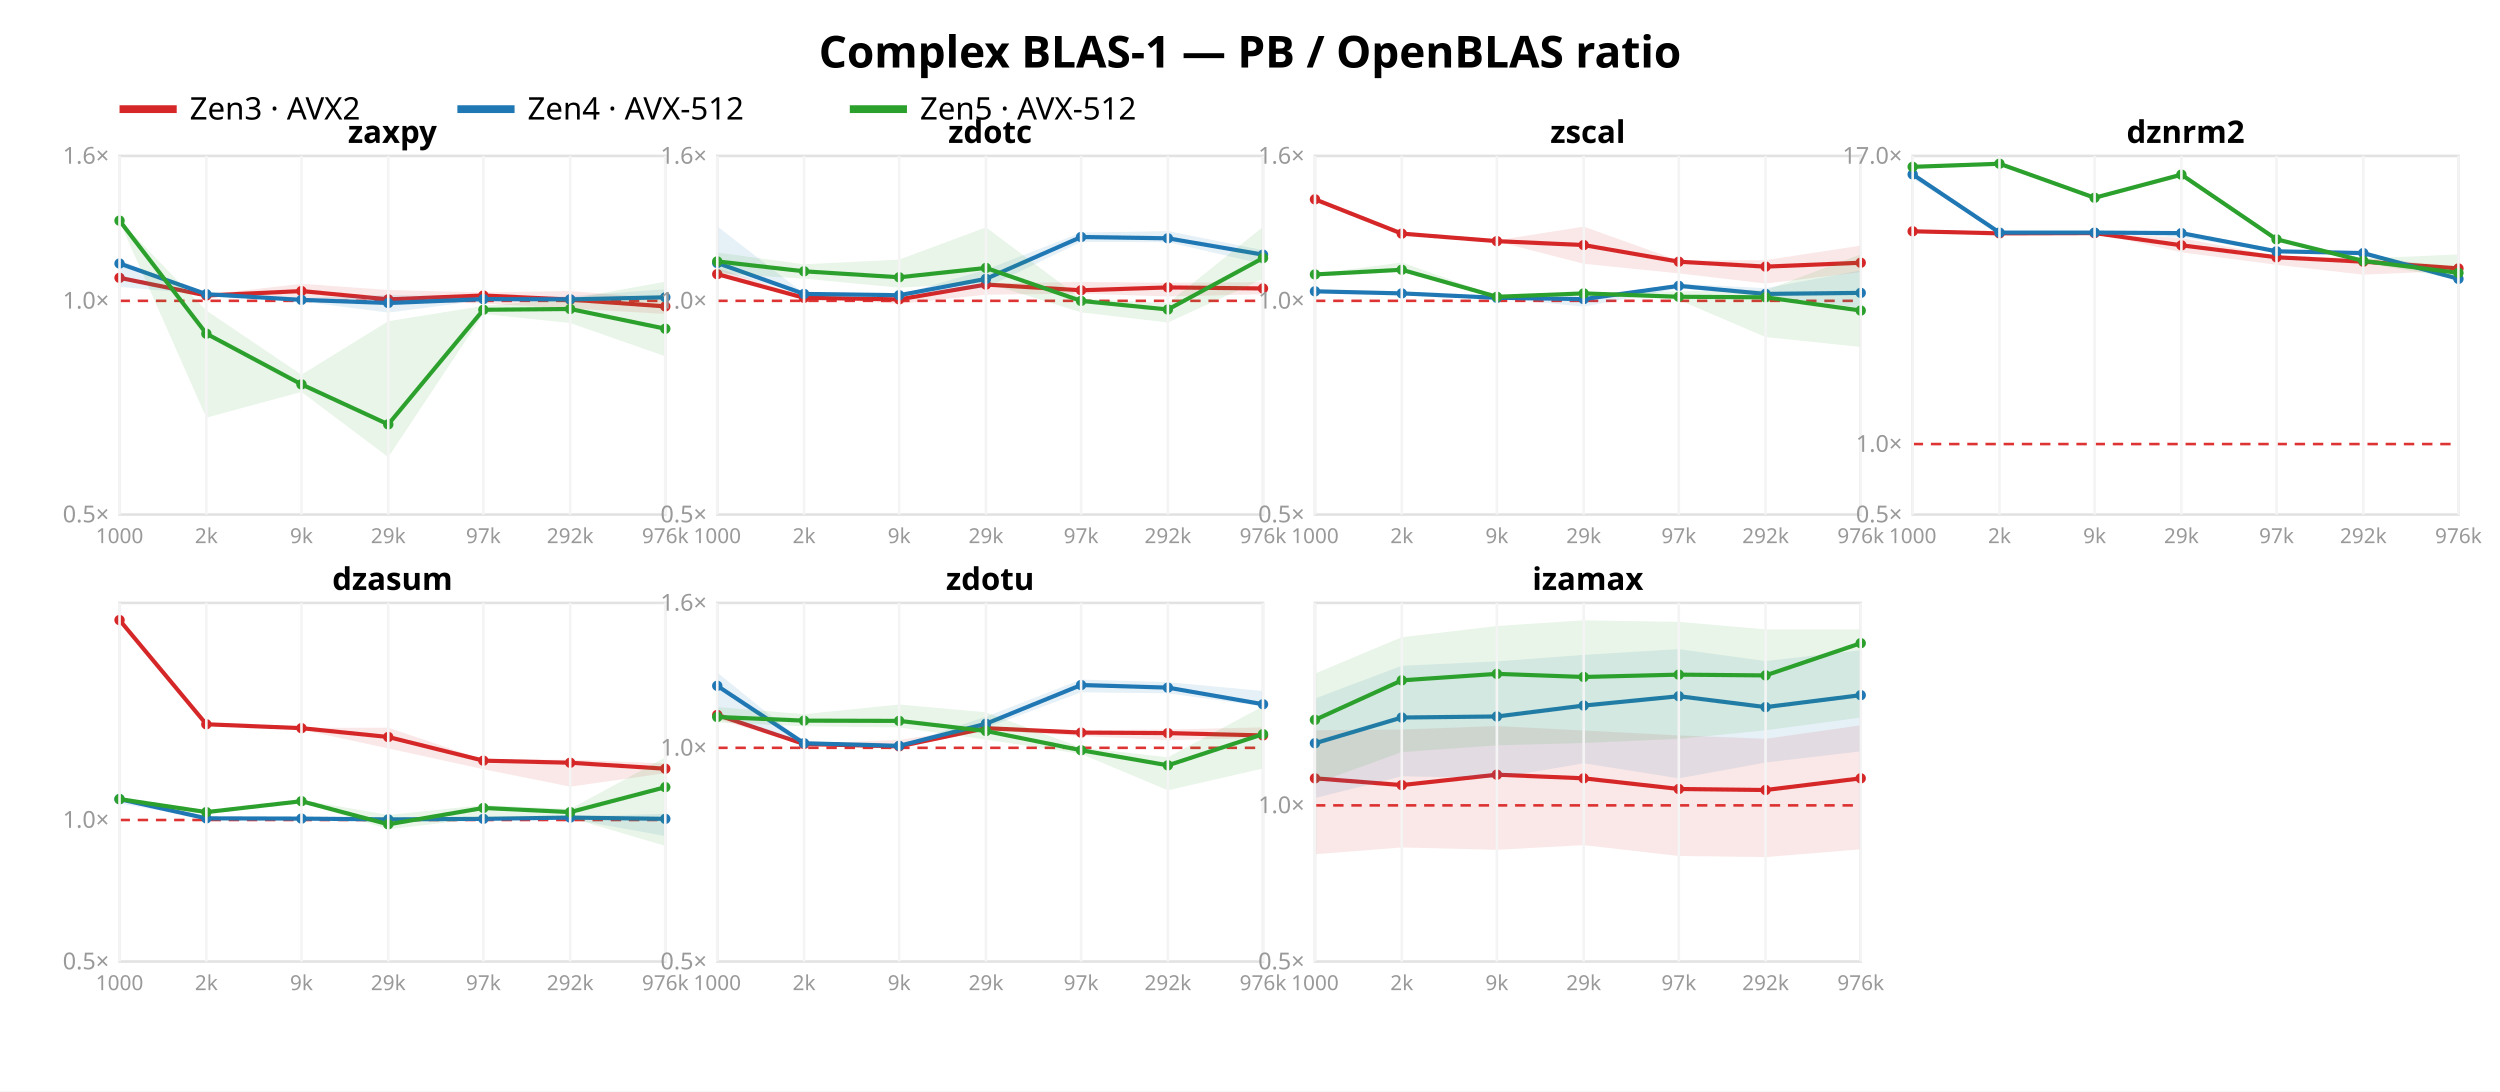
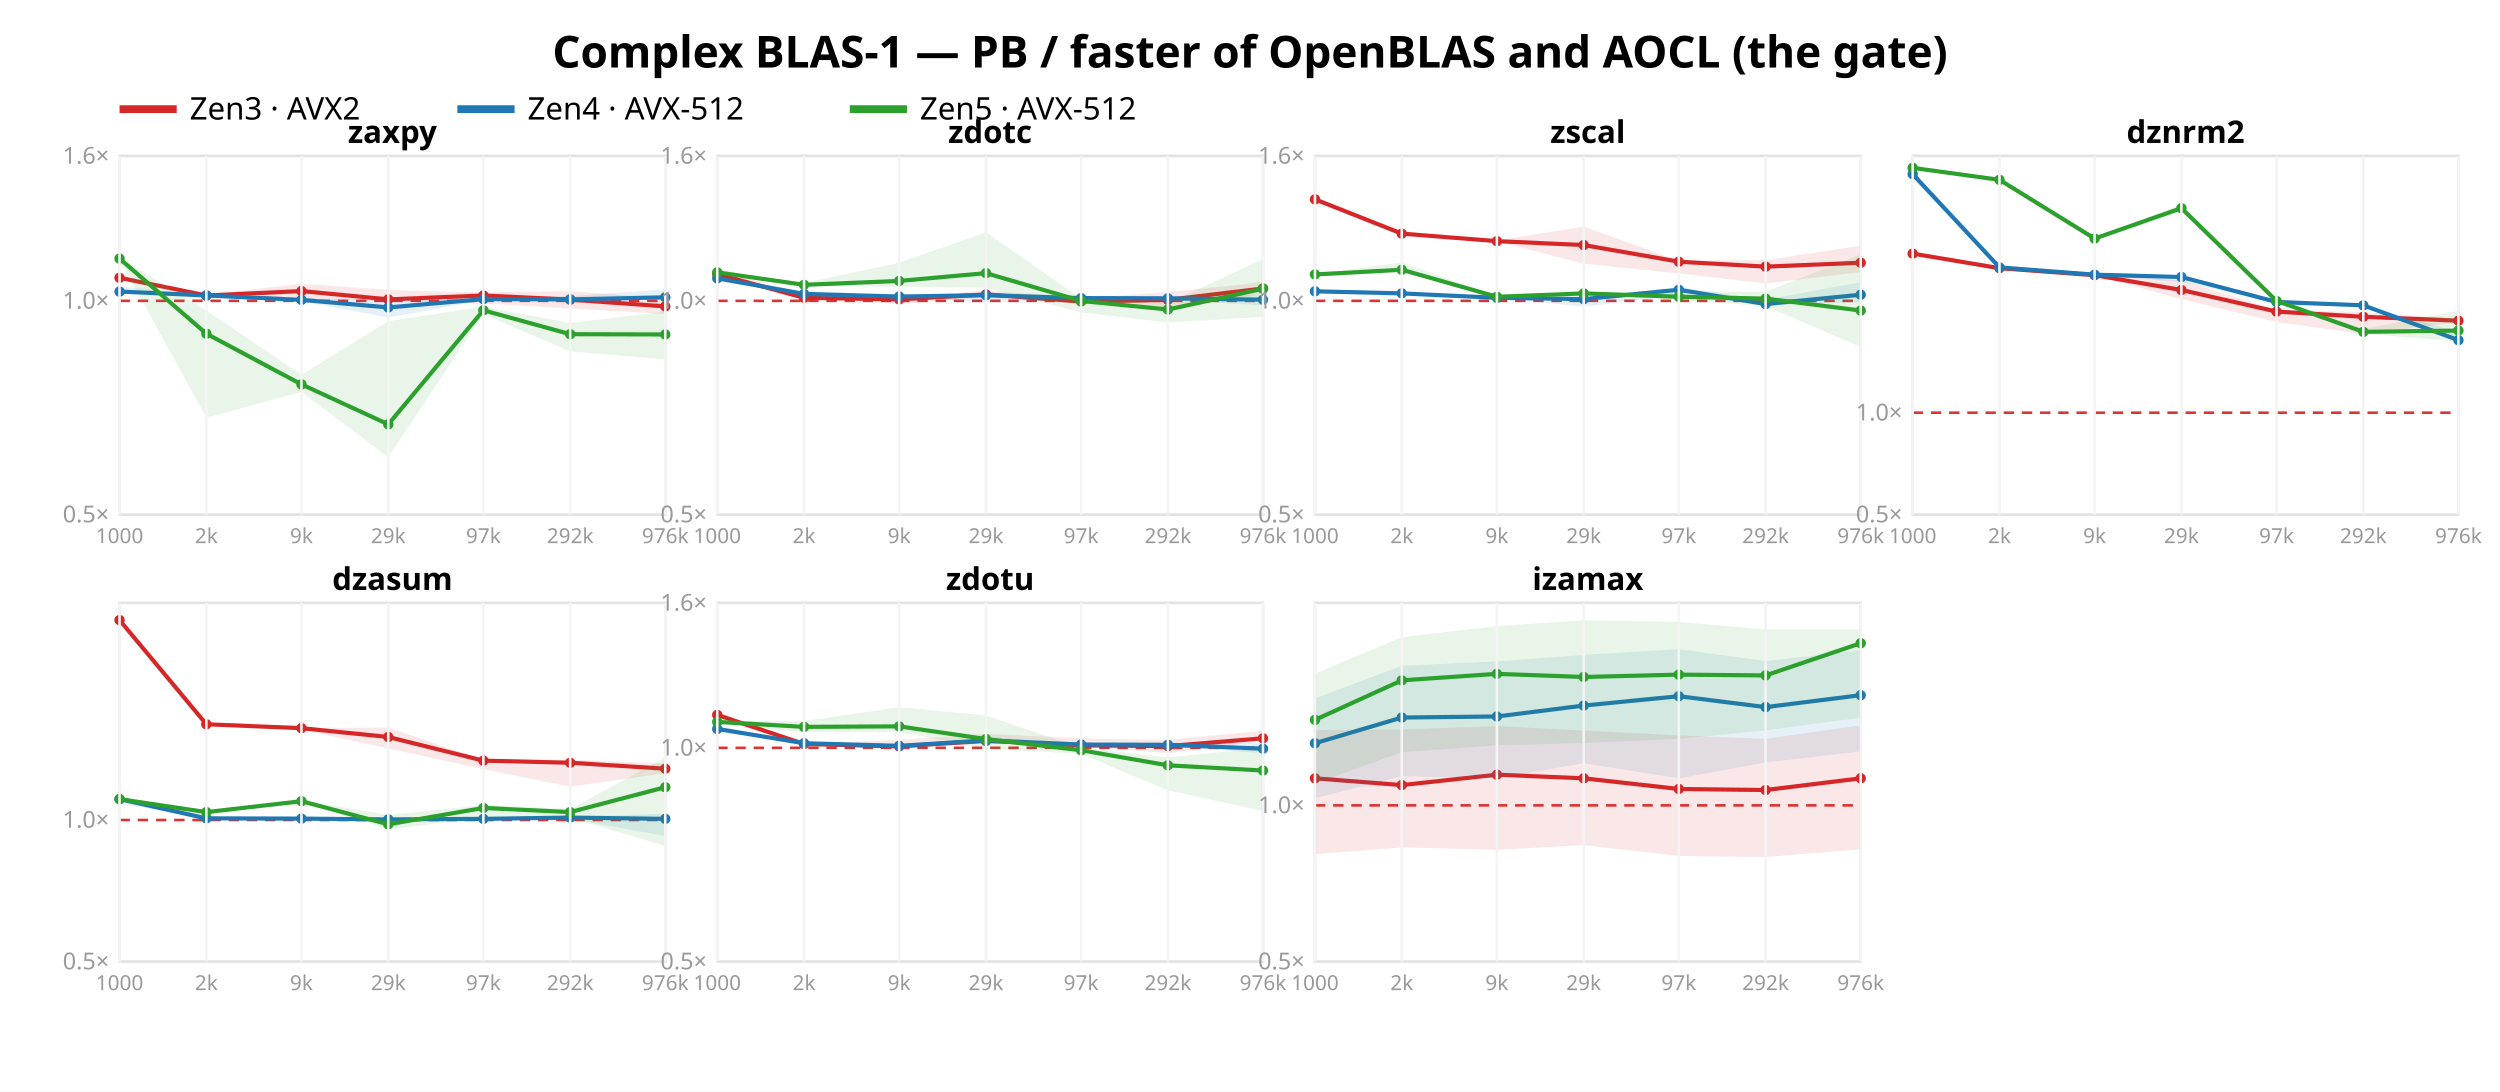
<svg xmlns="http://www.w3.org/2000/svg" width="962" height="420" font-family="sans-serif">
  <rect width="962" height="420" fill="white" />
-   <text x="481.0" y="26" text-anchor="middle" font-size="17" font-weight="bold">Complex BLAS-1 — PB / OpenBLAS ratio</text>
+   <text x="481.0" y="26" text-anchor="middle" font-size="17" font-weight="bold">Complex BLAS-1 — PB / faster of OpenBLAS and AOCL (the gate)</text>
  <line x1="46" y1="42" x2="68" y2="42" stroke="#d62728" stroke-width="3" />
  <text x="73" y="46" font-size="12">Zen3 · AVX2</text>
  <line x1="176" y1="42" x2="198" y2="42" stroke="#1f77b4" stroke-width="3" />
  <text x="203" y="46" font-size="12">Zen4 · AVX-512</text>
  <line x1="327" y1="42" x2="349" y2="42" stroke="#2ca02c" stroke-width="3" />
  <text x="354" y="46" font-size="12">Zen5 · AVX-512</text>
  <rect x="46" y="60" width="210" height="138" fill="none" stroke="#e2e2e2" />
  <line x1="46" y1="115.763" x2="256" y2="115.763" stroke="#d33" stroke-dasharray="4 3" />
  <text x="42" y="201.0" text-anchor="end" font-size="9" fill="#999">0.5×</text>
  <text x="42" y="118.763" text-anchor="end" font-size="9" fill="#999">1.0×</text>
  <text x="42" y="63.0" text-anchor="end" font-size="9" fill="#999">1.6×</text>
  <polygon points="46.0,106.3 79.4,113.4 116.0,109.2 149.4,111.6 186.0,112.5 219.4,112.0 256.0,114.9 256.0,120.8 219.4,118.7 186.0,116.8 149.4,115.9 116.0,115.0 79.4,114.0 46.0,107.5" fill="#d62728" opacity="0.11" />
  <polyline points="46.0,106.9 79.4,113.7 116.0,112.0 149.4,115.2 186.0,113.7 219.4,115.3 256.0,117.9" fill="none" stroke="#d62728" stroke-width="1.6" />
  <circle cx="46.0" cy="106.9" r="2" fill="#d62728" />
  <circle cx="79.4" cy="113.7" r="2" fill="#d62728" />
  <circle cx="116.0" cy="112.0" r="2" fill="#d62728" />
  <circle cx="149.4" cy="115.2" r="2" fill="#d62728" />
  <circle cx="186.0" cy="113.7" r="2" fill="#d62728" />
  <circle cx="219.4" cy="115.3" r="2" fill="#d62728" />
  <circle cx="256.0" cy="117.9" r="2" fill="#d62728" />
-   <polygon points="46.0,100.1 79.4,113.1 116.0,114.7 149.4,113.5 186.0,114.4 219.4,114.0 256.0,111.3 256.0,115.4 219.4,115.7 186.0,115.5 149.4,120.3 116.0,116.0 79.4,113.3 46.0,110.4" fill="#1f77b4" opacity="0.11" />
-   <polyline points="46.0,101.4 79.4,113.2 116.0,115.4 149.4,116.6 186.0,115.1 219.4,115.2 256.0,114.4" fill="none" stroke="#1f77b4" stroke-width="1.6" />
-   <circle cx="46.0" cy="101.4" r="2" fill="#1f77b4" />
-   <circle cx="79.4" cy="113.2" r="2" fill="#1f77b4" />
+   <polygon points="46.0,110.2 79.4,113.5 116.0,114.7 149.4,115.6 186.0,114.4 219.4,114.0 256.0,111.3 256.0,115.4 219.4,115.7 186.0,115.5 149.4,122.2 116.0,116.0 79.4,113.8 46.0,112.9" fill="#1f77b4" opacity="0.11" />
+   <polyline points="46.0,112.2 79.4,113.7 116.0,115.4 149.4,118.3 186.0,115.1 219.4,115.2 256.0,114.4" fill="none" stroke="#1f77b4" stroke-width="1.6" />
+   <circle cx="46.0" cy="112.2" r="2" fill="#1f77b4" />
+   <circle cx="79.4" cy="113.7" r="2" fill="#1f77b4" />
  <circle cx="116.0" cy="115.4" r="2" fill="#1f77b4" />
-   <circle cx="149.4" cy="116.6" r="2" fill="#1f77b4" />
+   <circle cx="149.4" cy="118.3" r="2" fill="#1f77b4" />
  <circle cx="186.0" cy="115.1" r="2" fill="#1f77b4" />
  <circle cx="219.4" cy="115.2" r="2" fill="#1f77b4" />
  <circle cx="256.0" cy="114.4" r="2" fill="#1f77b4" />
-   <polygon points="46.0,84.8 79.4,119.5 116.0,144.2 149.4,123.6 186.0,117.7 219.4,115.0 256.0,108.4 256.0,137.1 219.4,124.3 186.0,120.8 149.4,175.9 116.0,150.8 79.4,160.7 46.0,85.2" fill="#2ca02c" opacity="0.11" />
-   <polyline points="46.0,84.9 79.4,128.4 116.0,147.9 149.4,163.3 186.0,119.2 219.4,118.9 256.0,126.5" fill="none" stroke="#2ca02c" stroke-width="1.6" />
-   <circle cx="46.0" cy="84.9" r="2" fill="#2ca02c" />
+   <polygon points="46.0,99.1 79.4,119.5 116.0,144.2 149.4,123.6 186.0,118.0 219.4,124.3 256.0,119.9 256.0,138.3 219.4,135.2 186.0,120.9 149.4,175.9 116.0,150.8 79.4,160.7 46.0,99.9" fill="#2ca02c" opacity="0.11" />
+   <polyline points="46.0,99.5 79.4,128.4 116.0,147.9 149.4,163.3 186.0,119.4 219.4,128.6 256.0,128.7" fill="none" stroke="#2ca02c" stroke-width="1.6" />
+   <circle cx="46.0" cy="99.5" r="2" fill="#2ca02c" />
  <circle cx="79.4" cy="128.4" r="2" fill="#2ca02c" />
  <circle cx="116.0" cy="147.9" r="2" fill="#2ca02c" />
  <circle cx="149.4" cy="163.3" r="2" fill="#2ca02c" />
-   <circle cx="186.0" cy="119.2" r="2" fill="#2ca02c" />
-   <circle cx="219.4" cy="118.9" r="2" fill="#2ca02c" />
-   <circle cx="256.0" cy="126.5" r="2" fill="#2ca02c" />
+   <circle cx="186.0" cy="119.4" r="2" fill="#2ca02c" />
+   <circle cx="219.4" cy="128.6" r="2" fill="#2ca02c" />
+   <circle cx="256.0" cy="128.7" r="2" fill="#2ca02c" />
  <text x="151.0" y="55" text-anchor="middle" font-size="12" font-weight="bold">zaxpy</text>
  <line x1="46.0" y1="60" x2="46.0" y2="198" stroke="#f4f4f4" />
  <text x="46.0" y="209" text-anchor="middle" font-size="8" fill="#999">1000</text>
  <line x1="79.4" y1="60" x2="79.4" y2="198" stroke="#f4f4f4" />
  <text x="79.4" y="209" text-anchor="middle" font-size="8" fill="#999">2k</text>
  <line x1="116.0" y1="60" x2="116.0" y2="198" stroke="#f4f4f4" />
  <text x="116.0" y="209" text-anchor="middle" font-size="8" fill="#999">9k</text>
  <line x1="149.4" y1="60" x2="149.4" y2="198" stroke="#f4f4f4" />
  <text x="149.4" y="209" text-anchor="middle" font-size="8" fill="#999">29k</text>
  <line x1="186.0" y1="60" x2="186.0" y2="198" stroke="#f4f4f4" />
  <text x="186.0" y="209" text-anchor="middle" font-size="8" fill="#999">97k</text>
  <line x1="219.4" y1="60" x2="219.4" y2="198" stroke="#f4f4f4" />
  <text x="219.4" y="209" text-anchor="middle" font-size="8" fill="#999">292k</text>
  <line x1="256.0" y1="60" x2="256.0" y2="198" stroke="#f4f4f4" />
  <text x="256.0" y="209" text-anchor="middle" font-size="8" fill="#999">976k</text>
  <rect x="276" y="60" width="210" height="138" fill="none" stroke="#e2e2e2" />
  <line x1="276" y1="115.763" x2="486" y2="115.763" stroke="#d33" stroke-dasharray="4 3" />
  <text x="272" y="201.0" text-anchor="end" font-size="9" fill="#999">0.5×</text>
  <text x="272" y="118.763" text-anchor="end" font-size="9" fill="#999">1.0×</text>
  <text x="272" y="63.0" text-anchor="end" font-size="9" fill="#999">1.6×</text>
-   <polygon points="276.0,103.2 309.4,114.1 346.0,114.8 379.4,109.1 416.0,108.5 449.4,108.8 486.0,108.6 486.0,113.2 449.4,114.1 416.0,113.0 379.4,113.4 346.0,116.9 309.4,114.8 276.0,106.0" fill="#d62728" opacity="0.11" />
-   <polyline points="276.0,105.5 309.4,114.6 346.0,115.2 379.4,109.5 416.0,111.7 449.4,110.6 486.0,111.0" fill="none" stroke="#d62728" stroke-width="1.6" />
+   <polygon points="276.0,103.2 309.4,114.1 346.0,114.8 379.4,111.7 416.0,114.7 449.4,112.4 486.0,108.6 486.0,113.2 449.4,118.7 416.0,116.9 379.4,114.5 346.0,116.9 309.4,114.8 276.0,106.0" fill="#d62728" opacity="0.11" />
+   <polyline points="276.0,105.5 309.4,114.6 346.0,115.2 379.4,113.3 416.0,116.0 449.4,115.4 486.0,111.0" fill="none" stroke="#d62728" stroke-width="1.6" />
  <circle cx="276.0" cy="105.5" r="2" fill="#d62728" />
  <circle cx="309.4" cy="114.6" r="2" fill="#d62728" />
  <circle cx="346.0" cy="115.2" r="2" fill="#d62728" />
-   <circle cx="379.4" cy="109.5" r="2" fill="#d62728" />
-   <circle cx="416.0" cy="111.7" r="2" fill="#d62728" />
-   <circle cx="449.4" cy="110.6" r="2" fill="#d62728" />
+   <circle cx="379.4" cy="113.3" r="2" fill="#d62728" />
+   <circle cx="416.0" cy="116.0" r="2" fill="#d62728" />
+   <circle cx="449.4" cy="115.4" r="2" fill="#d62728" />
  <circle cx="486.0" cy="111.0" r="2" fill="#d62728" />
-   <polygon points="276.0,87.1 309.4,113.0 346.0,113.5 379.4,103.8 416.0,89.5 449.4,88.9 486.0,96.3 486.0,101.6 449.4,93.2 416.0,93.1 379.4,110.7 346.0,113.8 309.4,113.3 276.0,104.1" fill="#1f77b4" opacity="0.11" />
-   <polyline points="276.0,101.2 309.4,113.1 346.0,113.6 379.4,107.3 416.0,91.2 449.4,91.7 486.0,98.0" fill="none" stroke="#1f77b4" stroke-width="1.6" />
-   <circle cx="276.0" cy="101.2" r="2" fill="#1f77b4" />
+   <polygon points="276.0,105.8 309.4,113.0 346.0,114.0 379.4,112.5 416.0,114.1 449.4,113.9 486.0,113.6 486.0,117.5 449.4,115.4 416.0,115.3 379.4,116.4 346.0,114.3 309.4,113.3 276.0,108.2" fill="#1f77b4" opacity="0.11" />
+   <polyline points="276.0,107.1 309.4,113.1 346.0,114.1 379.4,113.6 416.0,114.7 449.4,114.8 486.0,115.3" fill="none" stroke="#1f77b4" stroke-width="1.6" />
+   <circle cx="276.0" cy="107.1" r="2" fill="#1f77b4" />
  <circle cx="309.4" cy="113.1" r="2" fill="#1f77b4" />
-   <circle cx="346.0" cy="113.6" r="2" fill="#1f77b4" />
-   <circle cx="379.4" cy="107.3" r="2" fill="#1f77b4" />
-   <circle cx="416.0" cy="91.2" r="2" fill="#1f77b4" />
-   <circle cx="449.4" cy="91.7" r="2" fill="#1f77b4" />
-   <circle cx="486.0" cy="98.0" r="2" fill="#1f77b4" />
-   <polygon points="276.0,97.2 309.4,101.7 346.0,99.9 379.4,87.5 416.0,114.9 449.4,116.7 486.0,87.3 486.0,107.3 449.4,124.1 416.0,120.2 379.4,108.8 346.0,110.7 309.4,107.2 276.0,105.2" fill="#2ca02c" opacity="0.11" />
-   <polyline points="276.0,100.6 309.4,104.4 346.0,106.7 379.4,103.1 416.0,115.8 449.4,119.1 486.0,99.3" fill="none" stroke="#2ca02c" stroke-width="1.6" />
-   <circle cx="276.0" cy="100.6" r="2" fill="#2ca02c" />
-   <circle cx="309.4" cy="104.4" r="2" fill="#2ca02c" />
-   <circle cx="346.0" cy="106.7" r="2" fill="#2ca02c" />
-   <circle cx="379.4" cy="103.1" r="2" fill="#2ca02c" />
+   <circle cx="346.0" cy="114.1" r="2" fill="#1f77b4" />
+   <circle cx="379.4" cy="113.6" r="2" fill="#1f77b4" />
+   <circle cx="416.0" cy="114.7" r="2" fill="#1f77b4" />
+   <circle cx="449.4" cy="114.8" r="2" fill="#1f77b4" />
+   <circle cx="486.0" cy="115.3" r="2" fill="#1f77b4" />
+   <polygon points="276.0,104.5 309.4,108.9 346.0,101.1 379.4,89.4 416.0,114.9 449.4,116.7 486.0,99.7 486.0,121.9 449.4,124.1 416.0,120.2 379.4,110.7 346.0,110.4 309.4,110.0 276.0,105.0" fill="#2ca02c" opacity="0.11" />
+   <polyline points="276.0,104.8 309.4,109.6 346.0,108.1 379.4,105.1 416.0,115.8 449.4,119.1 486.0,111.1" fill="none" stroke="#2ca02c" stroke-width="1.6" />
+   <circle cx="276.0" cy="104.8" r="2" fill="#2ca02c" />
+   <circle cx="309.4" cy="109.6" r="2" fill="#2ca02c" />
+   <circle cx="346.0" cy="108.1" r="2" fill="#2ca02c" />
+   <circle cx="379.4" cy="105.1" r="2" fill="#2ca02c" />
  <circle cx="416.0" cy="115.8" r="2" fill="#2ca02c" />
  <circle cx="449.4" cy="119.1" r="2" fill="#2ca02c" />
-   <circle cx="486.0" cy="99.3" r="2" fill="#2ca02c" />
+   <circle cx="486.0" cy="111.1" r="2" fill="#2ca02c" />
  <text x="381.0" y="55" text-anchor="middle" font-size="12" font-weight="bold">zdotc</text>
  <line x1="276.0" y1="60" x2="276.0" y2="198" stroke="#f4f4f4" />
  <text x="276.0" y="209" text-anchor="middle" font-size="8" fill="#999">1000</text>
  <line x1="309.4" y1="60" x2="309.4" y2="198" stroke="#f4f4f4" />
  <text x="309.4" y="209" text-anchor="middle" font-size="8" fill="#999">2k</text>
  <line x1="346.0" y1="60" x2="346.0" y2="198" stroke="#f4f4f4" />
  <text x="346.0" y="209" text-anchor="middle" font-size="8" fill="#999">9k</text>
  <line x1="379.4" y1="60" x2="379.4" y2="198" stroke="#f4f4f4" />
  <text x="379.4" y="209" text-anchor="middle" font-size="8" fill="#999">29k</text>
  <line x1="416.0" y1="60" x2="416.0" y2="198" stroke="#f4f4f4" />
  <text x="416.0" y="209" text-anchor="middle" font-size="8" fill="#999">97k</text>
  <line x1="449.4" y1="60" x2="449.4" y2="198" stroke="#f4f4f4" />
  <text x="449.4" y="209" text-anchor="middle" font-size="8" fill="#999">292k</text>
  <line x1="486.0" y1="60" x2="486.0" y2="198" stroke="#f4f4f4" />
  <text x="486.0" y="209" text-anchor="middle" font-size="8" fill="#999">976k</text>
  <rect x="506" y="60" width="210" height="138" fill="none" stroke="#e2e2e2" />
  <line x1="506" y1="115.763" x2="716" y2="115.763" stroke="#d33" stroke-dasharray="4 3" />
  <text x="502" y="201.0" text-anchor="end" font-size="9" fill="#999">0.5×</text>
  <text x="502" y="118.763" text-anchor="end" font-size="9" fill="#999">1.0×</text>
  <text x="502" y="63.0" text-anchor="end" font-size="9" fill="#999">1.6×</text>
  <polygon points="506.0,76.1 539.4,89.1 576.0,92.5 609.4,87.2 646.0,100.3 679.4,100.1 716.0,94.5 716.0,104.7 679.4,109.1 646.0,105.2 609.4,101.5 576.0,92.9 539.4,90.0 506.0,77.0" fill="#d62728" opacity="0.11" />
  <polyline points="506.0,76.7 539.4,89.9 576.0,92.8 609.4,94.3 646.0,100.7 679.4,102.6 716.0,101.1" fill="none" stroke="#d62728" stroke-width="1.6" />
  <circle cx="506.0" cy="76.7" r="2" fill="#d62728" />
  <circle cx="539.4" cy="89.9" r="2" fill="#d62728" />
  <circle cx="576.0" cy="92.8" r="2" fill="#d62728" />
  <circle cx="609.4" cy="94.3" r="2" fill="#d62728" />
  <circle cx="646.0" cy="100.7" r="2" fill="#d62728" />
  <circle cx="679.4" cy="102.6" r="2" fill="#d62728" />
  <circle cx="716.0" cy="101.1" r="2" fill="#d62728" />
-   <polygon points="506.0,111.4 539.4,112.2 576.0,114.5 609.4,114.7 646.0,109.2 679.4,110.9 716.0,104.1 716.0,118.4 679.4,113.7 646.0,111.0 609.4,118.0 576.0,114.7 539.4,113.1 506.0,112.4" fill="#1f77b4" opacity="0.11" />
-   <polyline points="506.0,112.1 539.4,112.9 576.0,114.6 609.4,115.1 646.0,110.0 679.4,113.1 716.0,112.7" fill="none" stroke="#1f77b4" stroke-width="1.6" />
+   <polygon points="506.0,111.4 539.4,112.2 576.0,114.5 609.4,114.7 646.0,110.4 679.4,115.3 716.0,108.6 716.0,116.2 679.4,117.5 646.0,113.8 609.4,118.0 576.0,114.7 539.4,113.1 506.0,112.4" fill="#1f77b4" opacity="0.11" />
+   <polyline points="506.0,112.1 539.4,112.9 576.0,114.6 609.4,115.1 646.0,111.5 679.4,117.0 716.0,113.4" fill="none" stroke="#1f77b4" stroke-width="1.6" />
  <circle cx="506.0" cy="112.1" r="2" fill="#1f77b4" />
  <circle cx="539.4" cy="112.9" r="2" fill="#1f77b4" />
  <circle cx="576.0" cy="114.6" r="2" fill="#1f77b4" />
  <circle cx="609.4" cy="115.1" r="2" fill="#1f77b4" />
-   <circle cx="646.0" cy="110.0" r="2" fill="#1f77b4" />
-   <circle cx="679.4" cy="113.1" r="2" fill="#1f77b4" />
-   <circle cx="716.0" cy="112.7" r="2" fill="#1f77b4" />
-   <polygon points="506.0,105.4 539.4,101.0 576.0,114.0 609.4,112.8 646.0,112.1 679.4,111.7 716.0,97.9 716.0,133.5 679.4,129.7 646.0,115.4 609.4,113.1 576.0,114.5 539.4,104.6 506.0,106.4" fill="#2ca02c" opacity="0.11" />
-   <polyline points="506.0,105.6 539.4,103.8 576.0,114.2 609.4,112.9 646.0,114.2 679.4,114.4 716.0,119.5" fill="none" stroke="#2ca02c" stroke-width="1.6" />
+   <circle cx="646.0" cy="111.5" r="2" fill="#1f77b4" />
+   <circle cx="679.4" cy="117.0" r="2" fill="#1f77b4" />
+   <circle cx="716.0" cy="113.4" r="2" fill="#1f77b4" />
+   <polygon points="506.0,105.4 539.4,101.0 576.0,114.0 609.4,112.8 646.0,112.1 679.4,112.3 716.0,97.9 716.0,133.5 679.4,117.8 646.0,115.4 609.4,113.1 576.0,114.5 539.4,104.6 506.0,106.4" fill="#2ca02c" opacity="0.11" />
+   <polyline points="506.0,105.6 539.4,103.8 576.0,114.2 609.4,112.9 646.0,114.2 679.4,114.9 716.0,119.5" fill="none" stroke="#2ca02c" stroke-width="1.6" />
  <circle cx="506.0" cy="105.6" r="2" fill="#2ca02c" />
  <circle cx="539.4" cy="103.8" r="2" fill="#2ca02c" />
  <circle cx="576.0" cy="114.2" r="2" fill="#2ca02c" />
  <circle cx="609.4" cy="112.9" r="2" fill="#2ca02c" />
  <circle cx="646.0" cy="114.2" r="2" fill="#2ca02c" />
-   <circle cx="679.4" cy="114.4" r="2" fill="#2ca02c" />
+   <circle cx="679.4" cy="114.9" r="2" fill="#2ca02c" />
  <circle cx="716.0" cy="119.5" r="2" fill="#2ca02c" />
  <text x="611.0" y="55" text-anchor="middle" font-size="12" font-weight="bold">zscal</text>
  <line x1="506.0" y1="60" x2="506.0" y2="198" stroke="#f4f4f4" />
  <text x="506.0" y="209" text-anchor="middle" font-size="8" fill="#999">1000</text>
  <line x1="539.4" y1="60" x2="539.4" y2="198" stroke="#f4f4f4" />
  <text x="539.4" y="209" text-anchor="middle" font-size="8" fill="#999">2k</text>
  <line x1="576.0" y1="60" x2="576.0" y2="198" stroke="#f4f4f4" />
  <text x="576.0" y="209" text-anchor="middle" font-size="8" fill="#999">9k</text>
  <line x1="609.4" y1="60" x2="609.4" y2="198" stroke="#f4f4f4" />
  <text x="609.4" y="209" text-anchor="middle" font-size="8" fill="#999">29k</text>
  <line x1="646.0" y1="60" x2="646.0" y2="198" stroke="#f4f4f4" />
  <text x="646.0" y="209" text-anchor="middle" font-size="8" fill="#999">97k</text>
  <line x1="679.4" y1="60" x2="679.4" y2="198" stroke="#f4f4f4" />
  <text x="679.4" y="209" text-anchor="middle" font-size="8" fill="#999">292k</text>
  <line x1="716.0" y1="60" x2="716.0" y2="198" stroke="#f4f4f4" />
  <text x="716.0" y="209" text-anchor="middle" font-size="8" fill="#999">976k</text>
  <rect x="736" y="60" width="210" height="138" fill="none" stroke="#e2e2e2" />
-   <line x1="736" y1="170.875" x2="946" y2="170.875" stroke="#d33" stroke-dasharray="4 3" />
+   <line x1="736" y1="158.804" x2="946" y2="158.804" stroke="#d33" stroke-dasharray="4 3" />
  <text x="732" y="201.0" text-anchor="end" font-size="9" fill="#999">0.5×</text>
-   <text x="732" y="173.875" text-anchor="end" font-size="9" fill="#999">1.0×</text>
-   <text x="732" y="63.003" text-anchor="end" font-size="9" fill="#999">17.0×</text>
-   <polygon points="736.0,89.0 769.4,89.8 806.0,89.6 839.4,91.6 876.0,98.5 909.4,99.3 946.0,102.5 946.0,104.1 909.4,105.7 876.0,101.9 839.4,97.1 806.0,89.7 769.4,89.9 736.0,89.1" fill="#d62728" opacity="0.11" />
-   <polyline points="736.0,89.0 769.4,89.8 806.0,89.7 839.4,94.4 876.0,99.0 909.4,100.7 946.0,103.3" fill="none" stroke="#d62728" stroke-width="1.6" />
-   <circle cx="736.0" cy="89.0" r="2" fill="#d62728" />
-   <circle cx="769.4" cy="89.8" r="2" fill="#d62728" />
-   <circle cx="806.0" cy="89.7" r="2" fill="#d62728" />
-   <circle cx="839.4" cy="94.4" r="2" fill="#d62728" />
-   <circle cx="876.0" cy="99.0" r="2" fill="#d62728" />
-   <circle cx="909.4" cy="100.7" r="2" fill="#d62728" />
-   <circle cx="946.0" cy="103.3" r="2" fill="#d62728" />
-   <polygon points="736.0,66.6 769.4,89.4 806.0,89.5 839.4,89.5 876.0,96.5 909.4,97.2 946.0,105.0 946.0,107.9 909.4,98.0 876.0,97.0 839.4,91.3 806.0,89.6 769.4,89.6 736.0,68.7" fill="#1f77b4" opacity="0.11" />
-   <polyline points="736.0,67.1 769.4,89.5 806.0,89.5 839.4,89.7 876.0,96.7 909.4,97.4 946.0,107.3" fill="none" stroke="#1f77b4" stroke-width="1.6" />
-   <circle cx="736.0" cy="67.1" r="2" fill="#1f77b4" />
-   <circle cx="769.4" cy="89.5" r="2" fill="#1f77b4" />
-   <circle cx="806.0" cy="89.5" r="2" fill="#1f77b4" />
-   <circle cx="839.4" cy="89.7" r="2" fill="#1f77b4" />
-   <circle cx="876.0" cy="96.7" r="2" fill="#1f77b4" />
-   <circle cx="909.4" cy="97.4" r="2" fill="#1f77b4" />
-   <circle cx="946.0" cy="107.3" r="2" fill="#1f77b4" />
-   <polygon points="736.0,64.2 769.4,63.0 806.0,75.8 839.4,66.2 876.0,91.1 909.4,99.5 946.0,97.9 946.0,107.4 909.4,101.1 876.0,92.6 839.4,68.2 806.0,76.4 769.4,63.1 736.0,64.3" fill="#2ca02c" opacity="0.11" />
-   <polyline points="736.0,64.2 769.4,63.0 806.0,76.1 839.4,67.2 876.0,92.1 909.4,100.4 946.0,105.0" fill="none" stroke="#2ca02c" stroke-width="1.6" />
-   <circle cx="736.0" cy="64.2" r="2" fill="#2ca02c" />
-   <circle cx="769.4" cy="63.0" r="2" fill="#2ca02c" />
-   <circle cx="806.0" cy="76.1" r="2" fill="#2ca02c" />
-   <circle cx="839.4" cy="67.2" r="2" fill="#2ca02c" />
-   <circle cx="876.0" cy="92.1" r="2" fill="#2ca02c" />
-   <circle cx="909.4" cy="100.4" r="2" fill="#2ca02c" />
-   <circle cx="946.0" cy="105.0" r="2" fill="#2ca02c" />
+   <text x="732" y="161.804" text-anchor="end" font-size="9" fill="#999">1.0×</text>
+   <polygon points="736.0,97.3 769.4,103.2 806.0,105.8 839.4,107.9 876.0,119.2 909.4,120.1 946.0,122.7 946.0,124.0 909.4,128.6 876.0,123.9 839.4,115.1 806.0,105.9 769.4,103.3 736.0,97.7" fill="#d62728" opacity="0.11" />
+   <polyline points="736.0,97.6 769.4,103.2 806.0,105.9 839.4,111.6 876.0,119.9 909.4,121.9 946.0,123.4" fill="none" stroke="#d62728" stroke-width="1.6" />
+   <circle cx="736.0" cy="97.6" r="2" fill="#d62728" />
+   <circle cx="769.4" cy="103.2" r="2" fill="#d62728" />
+   <circle cx="806.0" cy="105.9" r="2" fill="#d62728" />
+   <circle cx="839.4" cy="111.6" r="2" fill="#d62728" />
+   <circle cx="876.0" cy="119.9" r="2" fill="#d62728" />
+   <circle cx="909.4" cy="121.9" r="2" fill="#d62728" />
+   <circle cx="946.0" cy="123.4" r="2" fill="#d62728" />
+   <polygon points="736.0,66.4 769.4,102.8 806.0,105.6 839.4,106.5 876.0,116.0 909.4,117.2 946.0,127.8 946.0,131.5 909.4,118.2 876.0,116.5 839.4,108.5 806.0,105.8 769.4,103.0 736.0,68.8" fill="#1f77b4" opacity="0.11" />
+   <polyline points="736.0,67.0 769.4,102.9 806.0,105.7 839.4,106.6 876.0,116.2 909.4,117.5 946.0,130.9" fill="none" stroke="#1f77b4" stroke-width="1.6" />
+   <circle cx="736.0" cy="67.0" r="2" fill="#1f77b4" />
+   <circle cx="769.4" cy="102.9" r="2" fill="#1f77b4" />
+   <circle cx="806.0" cy="105.7" r="2" fill="#1f77b4" />
+   <circle cx="839.4" cy="106.6" r="2" fill="#1f77b4" />
+   <circle cx="876.0" cy="116.2" r="2" fill="#1f77b4" />
+   <circle cx="909.4" cy="117.5" r="2" fill="#1f77b4" />
+   <circle cx="946.0" cy="130.9" r="2" fill="#1f77b4" />
+   <polygon points="736.0,64.4 769.4,69.1 806.0,91.5 839.4,78.7 876.0,114.6 909.4,126.6 946.0,119.6 946.0,131.4 909.4,128.4 876.0,116.3 839.4,81.3 806.0,92.2 769.4,69.3 736.0,64.9" fill="#2ca02c" opacity="0.11" />
+   <polyline points="736.0,64.6 769.4,69.2 806.0,91.8 839.4,80.1 876.0,115.8 909.4,127.7 946.0,127.2" fill="none" stroke="#2ca02c" stroke-width="1.6" />
+   <circle cx="736.0" cy="64.6" r="2" fill="#2ca02c" />
+   <circle cx="769.4" cy="69.2" r="2" fill="#2ca02c" />
+   <circle cx="806.0" cy="91.8" r="2" fill="#2ca02c" />
+   <circle cx="839.4" cy="80.1" r="2" fill="#2ca02c" />
+   <circle cx="876.0" cy="115.8" r="2" fill="#2ca02c" />
+   <circle cx="909.4" cy="127.7" r="2" fill="#2ca02c" />
+   <circle cx="946.0" cy="127.2" r="2" fill="#2ca02c" />
  <text x="841.0" y="55" text-anchor="middle" font-size="12" font-weight="bold">dznrm2</text>
  <line x1="736.0" y1="60" x2="736.0" y2="198" stroke="#f4f4f4" />
  <text x="736.0" y="209" text-anchor="middle" font-size="8" fill="#999">1000</text>
  <line x1="769.4" y1="60" x2="769.4" y2="198" stroke="#f4f4f4" />
  <text x="769.4" y="209" text-anchor="middle" font-size="8" fill="#999">2k</text>
  <line x1="806.0" y1="60" x2="806.0" y2="198" stroke="#f4f4f4" />
  <text x="806.0" y="209" text-anchor="middle" font-size="8" fill="#999">9k</text>
  <line x1="839.4" y1="60" x2="839.4" y2="198" stroke="#f4f4f4" />
  <text x="839.4" y="209" text-anchor="middle" font-size="8" fill="#999">29k</text>
  <line x1="876.0" y1="60" x2="876.0" y2="198" stroke="#f4f4f4" />
  <text x="876.0" y="209" text-anchor="middle" font-size="8" fill="#999">97k</text>
  <line x1="909.4" y1="60" x2="909.4" y2="198" stroke="#f4f4f4" />
  <text x="909.4" y="209" text-anchor="middle" font-size="8" fill="#999">292k</text>
  <line x1="946.0" y1="60" x2="946.0" y2="198" stroke="#f4f4f4" />
  <text x="946.0" y="209" text-anchor="middle" font-size="8" fill="#999">976k</text>
  <rect x="46" y="232" width="210" height="138" fill="none" stroke="#e2e2e2" />
  <line x1="46" y1="315.533" x2="256" y2="315.533" stroke="#d33" stroke-dasharray="4 3" />
  <text x="42" y="373.0" text-anchor="end" font-size="9" fill="#999">0.5×</text>
  <text x="42" y="318.533" text-anchor="end" font-size="9" fill="#999">1.0×</text>
  <polygon points="46.0,238.0 79.4,278.0 116.0,280.1 149.4,280.0 186.0,292.4 219.4,292.3 256.0,293.8 256.0,297.5 219.4,302.7 186.0,296.0 149.4,288.0 116.0,280.8 79.4,278.9 46.0,239.2" fill="#d62728" opacity="0.11" />
  <polyline points="46.0,238.6 79.4,278.7 116.0,280.2 149.4,283.6 186.0,292.7 219.4,293.5 256.0,295.8" fill="none" stroke="#d62728" stroke-width="1.6" />
  <circle cx="46.0" cy="238.6" r="2" fill="#d62728" />
  <circle cx="79.4" cy="278.7" r="2" fill="#d62728" />
  <circle cx="116.0" cy="280.2" r="2" fill="#d62728" />
  <circle cx="149.4" cy="283.6" r="2" fill="#d62728" />
  <circle cx="186.0" cy="292.7" r="2" fill="#d62728" />
  <circle cx="219.4" cy="293.5" r="2" fill="#d62728" />
  <circle cx="256.0" cy="295.8" r="2" fill="#d62728" />
  <polygon points="46.0,307.0 79.4,314.7 116.0,314.9 149.4,315.1 186.0,314.7 219.4,314.3 256.0,313.1 256.0,321.7 219.4,315.1 186.0,315.6 149.4,315.7 116.0,315.0 79.4,315.0 46.0,309.2" fill="#1f77b4" opacity="0.11" />
  <polyline points="46.0,307.5 79.4,314.9 116.0,315.0 149.4,315.3 186.0,315.1 219.4,314.6 256.0,315.1" fill="none" stroke="#1f77b4" stroke-width="1.6" />
  <circle cx="46.0" cy="307.5" r="2" fill="#1f77b4" />
  <circle cx="79.4" cy="314.9" r="2" fill="#1f77b4" />
  <circle cx="116.0" cy="315.0" r="2" fill="#1f77b4" />
  <circle cx="149.4" cy="315.3" r="2" fill="#1f77b4" />
  <circle cx="186.0" cy="315.1" r="2" fill="#1f77b4" />
  <circle cx="219.4" cy="314.6" r="2" fill="#1f77b4" />
  <circle cx="256.0" cy="315.1" r="2" fill="#1f77b4" />
  <polygon points="46.0,307.2 79.4,312.2 116.0,307.8 149.4,313.6 186.0,309.8 219.4,311.3 256.0,291.5 256.0,325.5 219.4,314.7 186.0,314.8 149.4,319.1 116.0,308.8 79.4,313.0 46.0,307.8" fill="#2ca02c" opacity="0.11" />
  <polyline points="46.0,307.5 79.4,312.5 116.0,308.3 149.4,317.2 186.0,310.9 219.4,312.5 256.0,302.9" fill="none" stroke="#2ca02c" stroke-width="1.6" />
  <circle cx="46.0" cy="307.5" r="2" fill="#2ca02c" />
  <circle cx="79.4" cy="312.5" r="2" fill="#2ca02c" />
  <circle cx="116.0" cy="308.3" r="2" fill="#2ca02c" />
  <circle cx="149.4" cy="317.2" r="2" fill="#2ca02c" />
  <circle cx="186.0" cy="310.9" r="2" fill="#2ca02c" />
  <circle cx="219.4" cy="312.5" r="2" fill="#2ca02c" />
  <circle cx="256.0" cy="302.9" r="2" fill="#2ca02c" />
  <text x="151.0" y="227" text-anchor="middle" font-size="12" font-weight="bold">dzasum</text>
  <line x1="46.0" y1="232" x2="46.0" y2="370" stroke="#f4f4f4" />
  <text x="46.0" y="381" text-anchor="middle" font-size="8" fill="#999">1000</text>
  <line x1="79.4" y1="232" x2="79.4" y2="370" stroke="#f4f4f4" />
  <text x="79.4" y="381" text-anchor="middle" font-size="8" fill="#999">2k</text>
  <line x1="116.0" y1="232" x2="116.0" y2="370" stroke="#f4f4f4" />
  <text x="116.0" y="381" text-anchor="middle" font-size="8" fill="#999">9k</text>
  <line x1="149.4" y1="232" x2="149.4" y2="370" stroke="#f4f4f4" />
  <text x="149.4" y="381" text-anchor="middle" font-size="8" fill="#999">29k</text>
  <line x1="186.0" y1="232" x2="186.0" y2="370" stroke="#f4f4f4" />
  <text x="186.0" y="381" text-anchor="middle" font-size="8" fill="#999">97k</text>
  <line x1="219.4" y1="232" x2="219.4" y2="370" stroke="#f4f4f4" />
  <text x="219.4" y="381" text-anchor="middle" font-size="8" fill="#999">292k</text>
  <line x1="256.0" y1="232" x2="256.0" y2="370" stroke="#f4f4f4" />
  <text x="256.0" y="381" text-anchor="middle" font-size="8" fill="#999">976k</text>
  <rect x="276" y="232" width="210" height="138" fill="none" stroke="#e2e2e2" />
  <line x1="276" y1="287.763" x2="486" y2="287.763" stroke="#d33" stroke-dasharray="4 3" />
  <text x="272" y="373.0" text-anchor="end" font-size="9" fill="#999">0.5×</text>
  <text x="272" y="290.763" text-anchor="end" font-size="9" fill="#999">1.0×</text>
  <text x="272" y="235.0" text-anchor="end" font-size="9" fill="#999">1.6×</text>
-   <polygon points="276.0,274.2 309.4,286.2 346.0,284.7 379.4,279.8 416.0,281.0 449.4,280.7 486.0,279.9 486.0,283.9 449.4,284.8 416.0,283.2 379.4,281.0 346.0,288.0 309.4,286.8 276.0,276.7" fill="#d62728" opacity="0.11" />
-   <polyline points="276.0,275.1 309.4,286.3 346.0,287.2 379.4,280.2 416.0,281.9 449.4,282.1 486.0,283.0" fill="none" stroke="#d62728" stroke-width="1.6" />
+   <polygon points="276.0,274.2 309.4,286.2 346.0,284.7 379.4,282.4 416.0,284.1 449.4,284.7 486.0,281.2 486.0,285.1 449.4,289.8 416.0,287.4 379.4,285.7 346.0,288.0 309.4,286.8 276.0,276.7" fill="#d62728" opacity="0.11" />
+   <polyline points="276.0,275.1 309.4,286.3 346.0,287.2 379.4,285.1 416.0,286.8 449.4,287.1 486.0,284.1" fill="none" stroke="#d62728" stroke-width="1.6" />
  <circle cx="276.0" cy="275.1" r="2" fill="#d62728" />
  <circle cx="309.4" cy="286.3" r="2" fill="#d62728" />
  <circle cx="346.0" cy="287.2" r="2" fill="#d62728" />
-   <circle cx="379.4" cy="280.2" r="2" fill="#d62728" />
-   <circle cx="416.0" cy="281.9" r="2" fill="#d62728" />
-   <circle cx="449.4" cy="282.1" r="2" fill="#d62728" />
-   <circle cx="486.0" cy="283.0" r="2" fill="#d62728" />
-   <polygon points="276.0,258.8 309.4,285.8 346.0,286.9 379.4,275.8 416.0,261.5 449.4,262.5 486.0,265.9 486.0,271.8 449.4,266.8 416.0,266.4 379.4,280.1 346.0,287.1 309.4,286.2 276.0,275.9" fill="#1f77b4" opacity="0.11" />
-   <polyline points="276.0,263.9 309.4,286.0 346.0,287.0 379.4,278.5 416.0,263.6 449.4,264.6 486.0,271.0" fill="none" stroke="#1f77b4" stroke-width="1.6" />
-   <circle cx="276.0" cy="263.9" r="2" fill="#1f77b4" />
+   <circle cx="379.4" cy="285.1" r="2" fill="#d62728" />
+   <circle cx="416.0" cy="286.8" r="2" fill="#d62728" />
+   <circle cx="449.4" cy="287.1" r="2" fill="#d62728" />
+   <circle cx="486.0" cy="284.1" r="2" fill="#d62728" />
+   <polygon points="276.0,279.4 309.4,285.8 346.0,286.9 379.4,283.5 416.0,286.2 449.4,285.9 486.0,285.7 486.0,289.8 449.4,287.3 416.0,286.9 379.4,286.0 346.0,287.1 309.4,286.2 276.0,281.5" fill="#1f77b4" opacity="0.11" />
+   <polyline points="276.0,280.5 309.4,286.0 346.0,287.0 379.4,284.9 416.0,286.5 449.4,286.6 486.0,288.1" fill="none" stroke="#1f77b4" stroke-width="1.6" />
+   <circle cx="276.0" cy="280.5" r="2" fill="#1f77b4" />
  <circle cx="309.4" cy="286.0" r="2" fill="#1f77b4" />
  <circle cx="346.0" cy="287.0" r="2" fill="#1f77b4" />
-   <circle cx="379.4" cy="278.5" r="2" fill="#1f77b4" />
-   <circle cx="416.0" cy="263.6" r="2" fill="#1f77b4" />
-   <circle cx="449.4" cy="264.6" r="2" fill="#1f77b4" />
-   <circle cx="486.0" cy="271.0" r="2" fill="#1f77b4" />
-   <polygon points="276.0,272.1 309.4,274.8 346.0,271.1 379.4,274.1 416.0,287.7 449.4,291.4 486.0,271.8 486.0,295.7 449.4,304.1 416.0,290.1 379.4,284.6 346.0,279.9 309.4,279.5 276.0,278.0" fill="#2ca02c" opacity="0.11" />
-   <polyline points="276.0,275.9 309.4,277.3 346.0,277.4 379.4,281.3 416.0,288.7 449.4,294.5 486.0,282.5" fill="none" stroke="#2ca02c" stroke-width="1.6" />
-   <circle cx="276.0" cy="275.9" r="2" fill="#2ca02c" />
-   <circle cx="309.4" cy="277.3" r="2" fill="#2ca02c" />
-   <circle cx="346.0" cy="277.4" r="2" fill="#2ca02c" />
-   <circle cx="379.4" cy="281.3" r="2" fill="#2ca02c" />
+   <circle cx="379.4" cy="284.9" r="2" fill="#1f77b4" />
+   <circle cx="416.0" cy="286.5" r="2" fill="#1f77b4" />
+   <circle cx="449.4" cy="286.6" r="2" fill="#1f77b4" />
+   <circle cx="486.0" cy="288.1" r="2" fill="#1f77b4" />
+   <polygon points="276.0,277.4 309.4,277.4 346.0,272.2 379.4,275.3 416.0,287.7 449.4,291.4 486.0,287.8 486.0,312.1 449.4,304.1 416.0,290.1 379.4,288.1 346.0,281.6 309.4,281.7 276.0,278.2" fill="#2ca02c" opacity="0.11" />
+   <polyline points="276.0,277.8 309.4,279.7 346.0,279.5 379.4,284.4 416.0,288.7 449.4,294.5 486.0,296.5" fill="none" stroke="#2ca02c" stroke-width="1.6" />
+   <circle cx="276.0" cy="277.8" r="2" fill="#2ca02c" />
+   <circle cx="309.4" cy="279.7" r="2" fill="#2ca02c" />
+   <circle cx="346.0" cy="279.5" r="2" fill="#2ca02c" />
+   <circle cx="379.4" cy="284.4" r="2" fill="#2ca02c" />
  <circle cx="416.0" cy="288.7" r="2" fill="#2ca02c" />
  <circle cx="449.4" cy="294.5" r="2" fill="#2ca02c" />
-   <circle cx="486.0" cy="282.5" r="2" fill="#2ca02c" />
+   <circle cx="486.0" cy="296.5" r="2" fill="#2ca02c" />
  <text x="381.0" y="227" text-anchor="middle" font-size="12" font-weight="bold">zdotu</text>
  <line x1="276.0" y1="232" x2="276.0" y2="370" stroke="#f4f4f4" />
  <text x="276.0" y="381" text-anchor="middle" font-size="8" fill="#999">1000</text>
  <line x1="309.4" y1="232" x2="309.4" y2="370" stroke="#f4f4f4" />
  <text x="309.4" y="381" text-anchor="middle" font-size="8" fill="#999">2k</text>
  <line x1="346.0" y1="232" x2="346.0" y2="370" stroke="#f4f4f4" />
  <text x="346.0" y="381" text-anchor="middle" font-size="8" fill="#999">9k</text>
  <line x1="379.4" y1="232" x2="379.4" y2="370" stroke="#f4f4f4" />
  <text x="379.4" y="381" text-anchor="middle" font-size="8" fill="#999">29k</text>
  <line x1="416.0" y1="232" x2="416.0" y2="370" stroke="#f4f4f4" />
  <text x="416.0" y="381" text-anchor="middle" font-size="8" fill="#999">97k</text>
  <line x1="449.4" y1="232" x2="449.4" y2="370" stroke="#f4f4f4" />
  <text x="449.4" y="381" text-anchor="middle" font-size="8" fill="#999">292k</text>
  <line x1="486.0" y1="232" x2="486.0" y2="370" stroke="#f4f4f4" />
  <text x="486.0" y="381" text-anchor="middle" font-size="8" fill="#999">976k</text>
  <rect x="506" y="232" width="210" height="138" fill="none" stroke="#e2e2e2" />
  <line x1="506" y1="309.908" x2="716" y2="309.908" stroke="#d33" stroke-dasharray="4 3" />
  <text x="502" y="373.0" text-anchor="end" font-size="9" fill="#999">0.5×</text>
  <text x="502" y="312.908" text-anchor="end" font-size="9" fill="#999">1.0×</text>
  <polygon points="506.0,281.0 539.4,280.7 576.0,279.4 609.4,281.1 646.0,283.0 679.4,284.3 716.0,279.1 716.0,326.8 679.4,329.8 646.0,329.4 609.4,325.2 576.0,327.0 539.4,326.1 506.0,328.7" fill="#d62728" opacity="0.11" />
  <polyline points="506.0,299.5 539.4,302.1 576.0,298.1 609.4,299.5 646.0,303.6 679.4,304.0 716.0,299.5" fill="none" stroke="#d62728" stroke-width="1.6" />
  <circle cx="506.0" cy="299.5" r="2" fill="#d62728" />
  <circle cx="539.4" cy="302.1" r="2" fill="#d62728" />
  <circle cx="576.0" cy="298.1" r="2" fill="#d62728" />
  <circle cx="609.4" cy="299.5" r="2" fill="#d62728" />
  <circle cx="646.0" cy="303.6" r="2" fill="#d62728" />
  <circle cx="679.4" cy="304.0" r="2" fill="#d62728" />
  <circle cx="716.0" cy="299.5" r="2" fill="#d62728" />
  <polygon points="506.0,268.8 539.4,256.2 576.0,254.5 609.4,252.0 646.0,249.8 679.4,254.4 716.0,250.2 716.0,289.1 679.4,293.4 646.0,299.5 609.4,293.7 576.0,299.4 539.4,298.7 506.0,307.1" fill="#1f77b4" opacity="0.11" />
  <polyline points="506.0,286.0 539.4,276.1 576.0,275.7 609.4,271.5 646.0,267.9 679.4,272.1 716.0,267.5" fill="none" stroke="#1f77b4" stroke-width="1.6" />
  <circle cx="506.0" cy="286.0" r="2" fill="#1f77b4" />
  <circle cx="539.4" cy="276.1" r="2" fill="#1f77b4" />
  <circle cx="576.0" cy="275.7" r="2" fill="#1f77b4" />
  <circle cx="609.4" cy="271.5" r="2" fill="#1f77b4" />
  <circle cx="646.0" cy="267.9" r="2" fill="#1f77b4" />
  <circle cx="679.4" cy="272.1" r="2" fill="#1f77b4" />
  <circle cx="716.0" cy="267.5" r="2" fill="#1f77b4" />
  <polygon points="506.0,259.2 539.4,245.2 576.0,240.9 609.4,238.7 646.0,239.3 679.4,242.2 716.0,242.2 716.0,276.1 679.4,281.0 646.0,284.3 609.4,285.9 576.0,286.8 539.4,289.4 506.0,301.5" fill="#2ca02c" opacity="0.11" />
  <polyline points="506.0,277.0 539.4,261.8 576.0,259.3 609.4,260.5 646.0,259.6 679.4,259.9 716.0,247.5" fill="none" stroke="#2ca02c" stroke-width="1.6" />
  <circle cx="506.0" cy="277.0" r="2" fill="#2ca02c" />
  <circle cx="539.4" cy="261.8" r="2" fill="#2ca02c" />
  <circle cx="576.0" cy="259.3" r="2" fill="#2ca02c" />
  <circle cx="609.4" cy="260.5" r="2" fill="#2ca02c" />
  <circle cx="646.0" cy="259.6" r="2" fill="#2ca02c" />
  <circle cx="679.4" cy="259.9" r="2" fill="#2ca02c" />
  <circle cx="716.0" cy="247.5" r="2" fill="#2ca02c" />
  <text x="611.0" y="227" text-anchor="middle" font-size="12" font-weight="bold">izamax</text>
  <line x1="506.0" y1="232" x2="506.0" y2="370" stroke="#f4f4f4" />
  <text x="506.0" y="381" text-anchor="middle" font-size="8" fill="#999">1000</text>
  <line x1="539.4" y1="232" x2="539.4" y2="370" stroke="#f4f4f4" />
  <text x="539.4" y="381" text-anchor="middle" font-size="8" fill="#999">2k</text>
  <line x1="576.0" y1="232" x2="576.0" y2="370" stroke="#f4f4f4" />
  <text x="576.0" y="381" text-anchor="middle" font-size="8" fill="#999">9k</text>
  <line x1="609.4" y1="232" x2="609.4" y2="370" stroke="#f4f4f4" />
  <text x="609.4" y="381" text-anchor="middle" font-size="8" fill="#999">29k</text>
  <line x1="646.0" y1="232" x2="646.0" y2="370" stroke="#f4f4f4" />
  <text x="646.0" y="381" text-anchor="middle" font-size="8" fill="#999">97k</text>
  <line x1="679.4" y1="232" x2="679.4" y2="370" stroke="#f4f4f4" />
  <text x="679.4" y="381" text-anchor="middle" font-size="8" fill="#999">292k</text>
  <line x1="716.0" y1="232" x2="716.0" y2="370" stroke="#f4f4f4" />
  <text x="716.0" y="381" text-anchor="middle" font-size="8" fill="#999">976k</text>
</svg>
